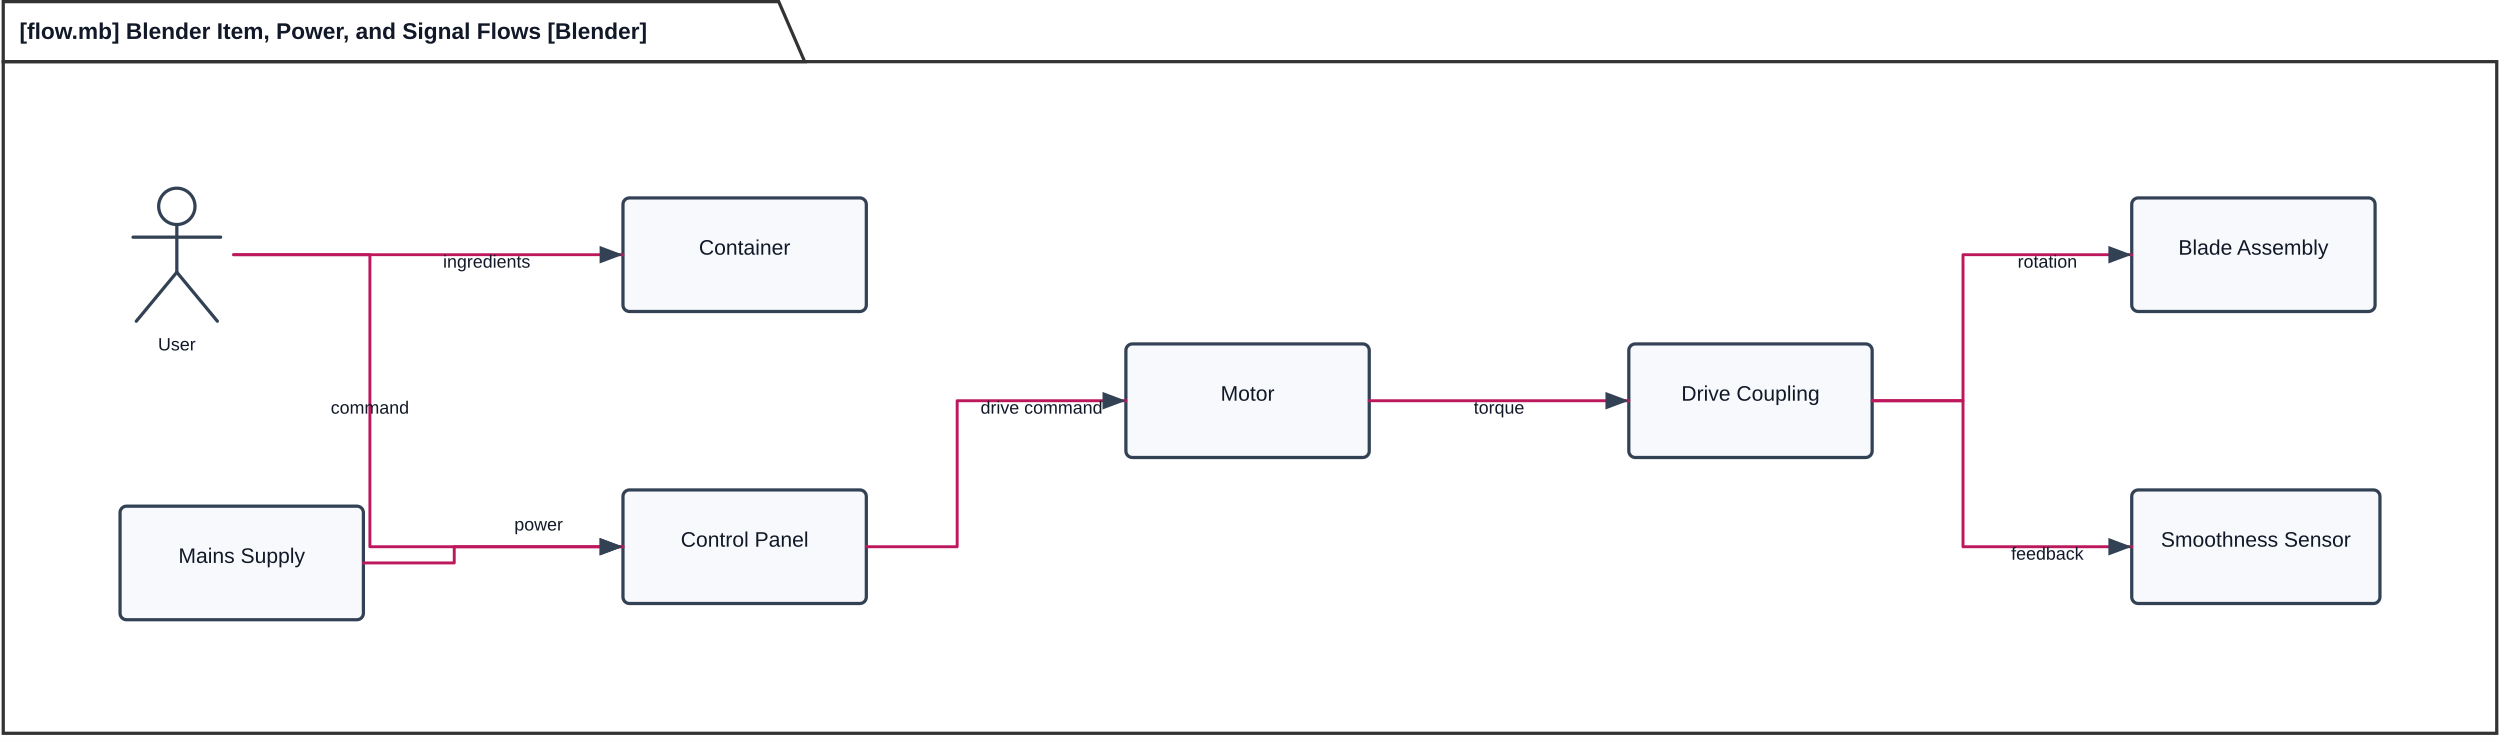
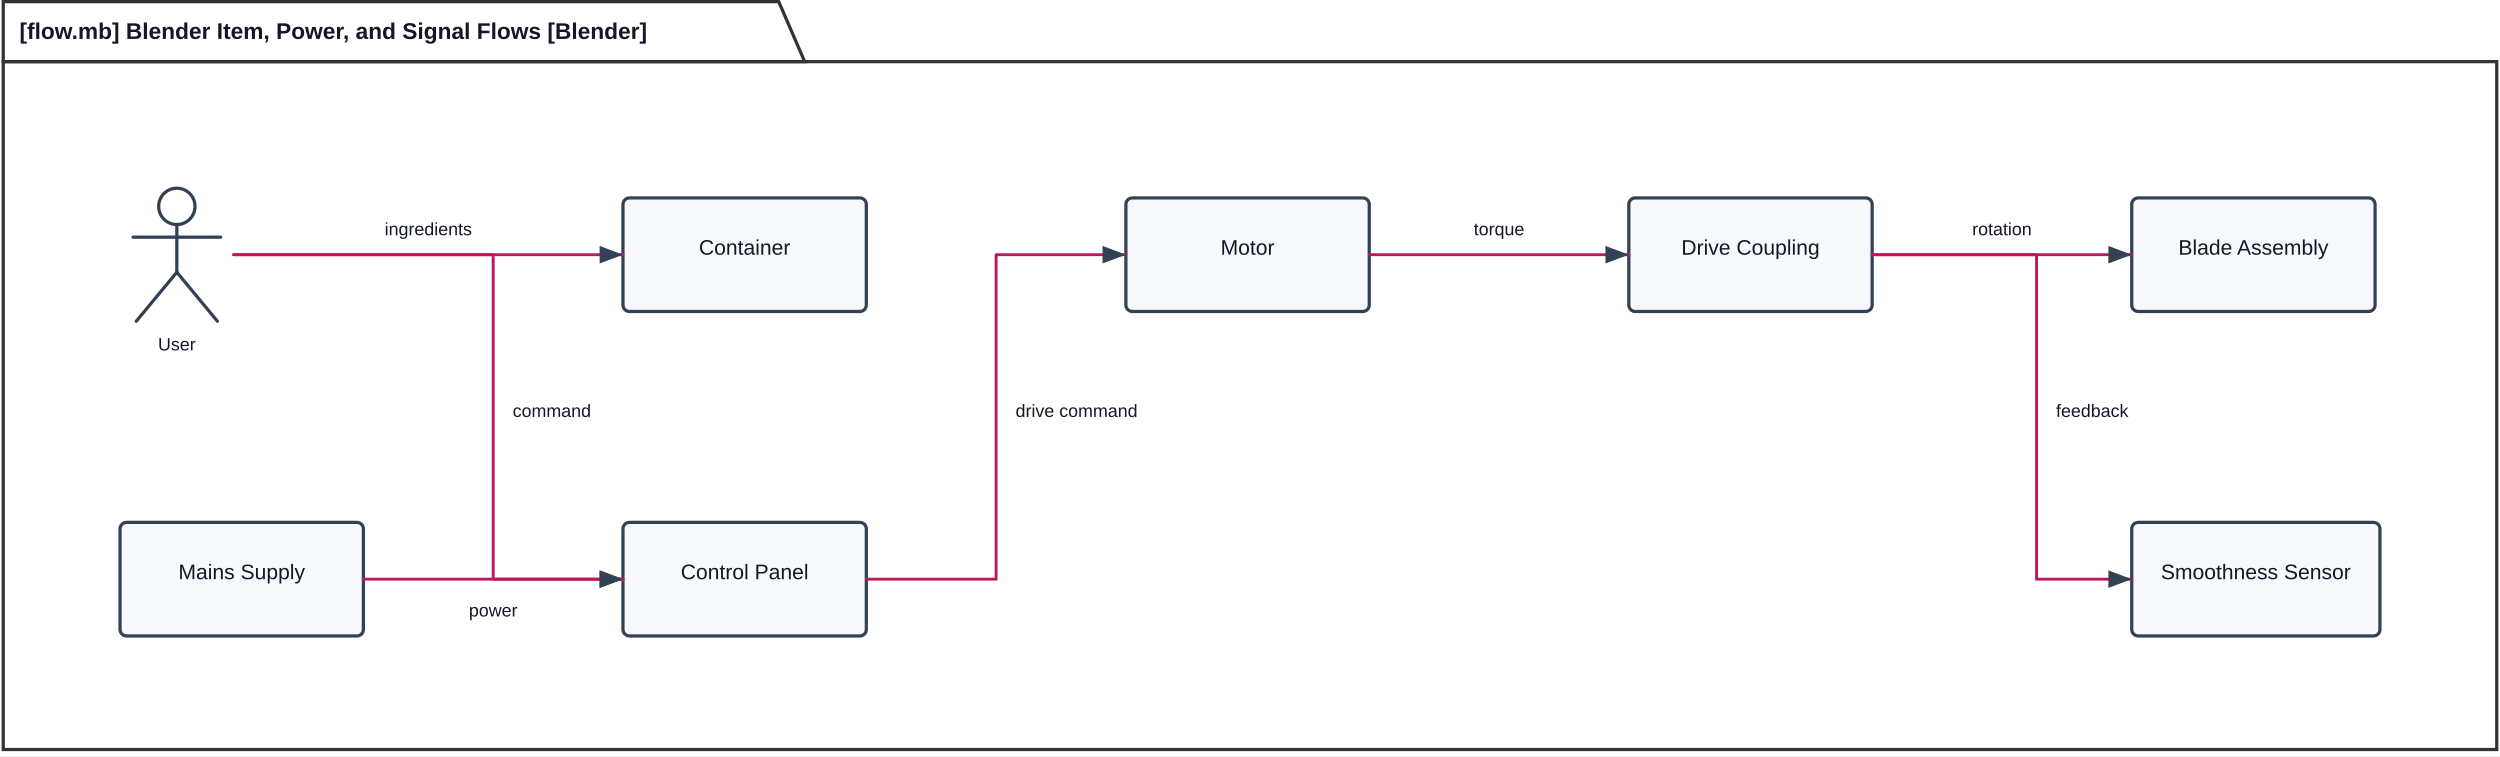
- <svg xmlns="http://www.w3.org/2000/svg" width="1541" height="456" viewBox="0 0 1541 456">
+ <svg xmlns="http://www.w3.org/2000/svg" width="1541" height="466" viewBox="0 0 1541 466">
  <defs>
    <style>text{font-family:Arial,Helvetica,sans-serif;fill:#111827}.label{font-size:13px}.small{font-size:11px}.header{font-size:14px;font-weight:600}</style>
    <marker id="arrow" markerWidth="8" markerHeight="6" refX="8" refY="3" orient="auto">
      <polygon points="0 0,8 3,0 6" fill="#1D4ED8" />
    </marker>
    <marker id="arrow-dark" markerWidth="8" markerHeight="6" refX="8" refY="3" orient="auto">
      <polygon points="0 0,8 3,0 6" fill="#334155" />
    </marker>
    <marker id="composition" markerWidth="12" markerHeight="12" refX="0" refY="6" orient="auto" markerUnits="strokeWidth">
      <polygon points="0 6,6 0,12 6,6 12" fill="#111827" stroke="#111827" />
    </marker>
  </defs>
-   <rect x="0" y="0" width="1541" height="456" fill="#FFFFFF" />
-   <rect x="2" y="38" width="1537" height="414" fill="none" stroke="#333333" stroke-width="2" />
+   <rect x="0" y="0" width="1541" height="466" fill="#FFFFFF" />
+   <rect x="2" y="38" width="1537" height="424" fill="none" stroke="#333333" stroke-width="2" />
  <path d="M 2 1 H 480 L 496 38 H 2 Z" fill="#FFFFFF" stroke="#333333" stroke-width="2" />
  <text class="header" x="12" y="24">[flow.mb] Blender Item, Power, and Signal Flows [Blender]</text>
-   <rect x="2" y="38" width="1537" height="416" fill="none" stroke="#333333" stroke-width="0" />
+   <rect x="2" y="38" width="1537" height="426" fill="none" stroke="#333333" stroke-width="0" />
  <g transform="translate(2,40)">
    <circle id="user" cx="107" cy="87.2" r="11.2" fill="#FFFFFF" stroke="#334155" stroke-width="2" />
    <line x1="107" y1="98.4" x2="107" y2="127.8" stroke="#334155" stroke-width="2" stroke-linecap="round" />
    <line x1="80" y1="106.2" x2="134" y2="106.2" stroke="#334155" stroke-width="2" stroke-linecap="round" />
    <line x1="107" y1="127.8" x2="82" y2="158" stroke="#334155" stroke-width="2" stroke-linecap="round" />
    <line x1="107" y1="127.8" x2="132" y2="158" stroke="#334155" stroke-width="2" stroke-linecap="round" />
    <text class="small" text-anchor="middle" x="107" y="176">User</text>
-     <rect id="mainsSupply" x="72" y="272" width="150" height="70" rx="4" fill="#F7F9FC" stroke="#334155" stroke-width="2" />
-     <text class="label" text-anchor="middle" x="147" y="307">Mains Supply</text>
+     <rect id="mainsSupply" x="72" y="282" width="150" height="70" rx="4" fill="#F7F9FC" stroke="#334155" stroke-width="2" />
+     <text class="label" text-anchor="middle" x="147" y="317">Mains Supply</text>
    <rect id="container" x="382" y="82" width="150" height="70" rx="4" fill="#F7F9FC" stroke="#334155" stroke-width="2" />
    <text class="label" text-anchor="middle" x="457" y="117">Container</text>
-     <rect id="controlPanel" x="382" y="262" width="150" height="70" rx="4" fill="#F7F9FC" stroke="#334155" stroke-width="2" />
-     <text class="label" text-anchor="middle" x="457" y="297">Control Panel</text>
-     <rect id="motor" x="692" y="172" width="150" height="70" rx="4" fill="#F7F9FC" stroke="#334155" stroke-width="2" />
-     <text class="label" text-anchor="middle" x="767" y="207">Motor</text>
-     <rect id="driveCoupling" x="1002" y="172" width="150" height="70" rx="4" fill="#F7F9FC" stroke="#334155" stroke-width="2" />
-     <text class="label" text-anchor="middle" x="1077" y="207">Drive Coupling</text>
+     <rect id="controlPanel" x="382" y="282" width="150" height="70" rx="4" fill="#F7F9FC" stroke="#334155" stroke-width="2" />
+     <text class="label" text-anchor="middle" x="457" y="317">Control Panel</text>
+     <rect id="motor" x="692" y="82" width="150" height="70" rx="4" fill="#F7F9FC" stroke="#334155" stroke-width="2" />
+     <text class="label" text-anchor="middle" x="767" y="117">Motor</text>
+     <rect id="driveCoupling" x="1002" y="82" width="150" height="70" rx="4" fill="#F7F9FC" stroke="#334155" stroke-width="2" />
+     <text class="label" text-anchor="middle" x="1077" y="117">Drive Coupling</text>
    <rect id="bladeAssembly" x="1312" y="82" width="150" height="70" rx="4" fill="#F7F9FC" stroke="#334155" stroke-width="2" />
    <text class="label" text-anchor="middle" x="1387" y="117">Blade Assembly</text>
-     <rect id="smoothnessSensor" x="1312" y="262" width="153" height="70" rx="4" fill="#F7F9FC" stroke="#334155" stroke-width="2" />
-     <text class="label" text-anchor="middle" x="1388.5" y="297">Smoothness Sensor</text>
+     <rect id="smoothnessSensor" x="1312" y="282" width="153" height="70" rx="4" fill="#F7F9FC" stroke="#334155" stroke-width="2" />
+     <text class="label" text-anchor="middle" x="1388.5" y="317">Smoothness Sensor</text>
    <path d="M 142,117 L 382,117" fill="none" stroke="#BE185D" stroke-width="1.8" stroke-linejoin="round" stroke-linecap="round" marker-end="url(#arrow-dark)" />
-     <path d="M 142,117 L 226,117 L 226,297 L 382,297" fill="none" stroke="#BE185D" stroke-width="1.8" stroke-linejoin="round" stroke-linecap="round" marker-end="url(#arrow-dark)" />
-     <path d="M 222,307 L 278,307 L 278,297 L 382,297" fill="none" stroke="#BE185D" stroke-width="1.8" stroke-linejoin="round" stroke-linecap="round" marker-end="url(#arrow-dark)" />
-     <path d="M 532,297 L 588,297 L 588,207 L 692,207" fill="none" stroke="#BE185D" stroke-width="1.8" stroke-linejoin="round" stroke-linecap="round" marker-end="url(#arrow-dark)" />
-     <path d="M 842,207 L 1002,207" fill="none" stroke="#BE185D" stroke-width="1.8" stroke-linejoin="round" stroke-linecap="round" marker-end="url(#arrow-dark)" />
-     <path d="M 1152,207 L 1208,207 L 1208,117 L 1312,117" fill="none" stroke="#BE185D" stroke-width="1.8" stroke-linejoin="round" stroke-linecap="round" marker-end="url(#arrow-dark)" />
-     <path d="M 1152,207 L 1208,207 L 1208,297 L 1312,297" fill="none" stroke="#BE185D" stroke-width="1.8" stroke-linejoin="round" stroke-linecap="round" marker-end="url(#arrow-dark)" />
-     <text class="small" text-anchor="middle" x="298" y="125">ingredients</text>
-     <text class="small" text-anchor="middle" x="226" y="215">command</text>
-     <text class="small" text-anchor="middle" x="330" y="287">power</text>
-     <text class="small" text-anchor="middle" x="640" y="215">drive command</text>
-     <text class="small" text-anchor="middle" x="922" y="215">torque</text>
-     <text class="small" text-anchor="middle" x="1260" y="125">rotation</text>
-     <text class="small" text-anchor="middle" x="1260" y="305">feedback</text>
+     <path d="M 142,117 L 302,117 L 302,317 L 382,317" fill="none" stroke="#BE185D" stroke-width="1.8" stroke-linejoin="round" stroke-linecap="round" marker-end="url(#arrow-dark)" />
+     <path d="M 222,317 L 382,317" fill="none" stroke="#BE185D" stroke-width="1.8" stroke-linejoin="round" stroke-linecap="round" marker-end="url(#arrow-dark)" />
+     <path d="M 532,317 L 612,317 L 612,117 L 692,117" fill="none" stroke="#BE185D" stroke-width="1.8" stroke-linejoin="round" stroke-linecap="round" marker-end="url(#arrow-dark)" />
+     <path d="M 842,117 L 1002,117" fill="none" stroke="#BE185D" stroke-width="1.8" stroke-linejoin="round" stroke-linecap="round" marker-end="url(#arrow-dark)" />
+     <path d="M 1152,117 L 1312,117" fill="none" stroke="#BE185D" stroke-width="1.8" stroke-linejoin="round" stroke-linecap="round" marker-end="url(#arrow-dark)" />
+     <path d="M 1152,117 L 1253.33,117 L 1253.33,317 L 1312,317" fill="none" stroke="#BE185D" stroke-width="1.8" stroke-linejoin="round" stroke-linecap="round" marker-end="url(#arrow-dark)" />
+     <text class="small" text-anchor="middle" x="262" y="105">ingredients</text>
+     <text class="small" x="314" y="217">command</text>
+     <text class="small" text-anchor="middle" x="302" y="340">power</text>
+     <text class="small" x="624" y="217">drive command</text>
+     <text class="small" text-anchor="middle" x="922" y="105">torque</text>
+     <text class="small" text-anchor="middle" x="1232" y="105">rotation</text>
+     <text class="small" x="1265.33" y="217">feedback</text>
  </g>
</svg>
